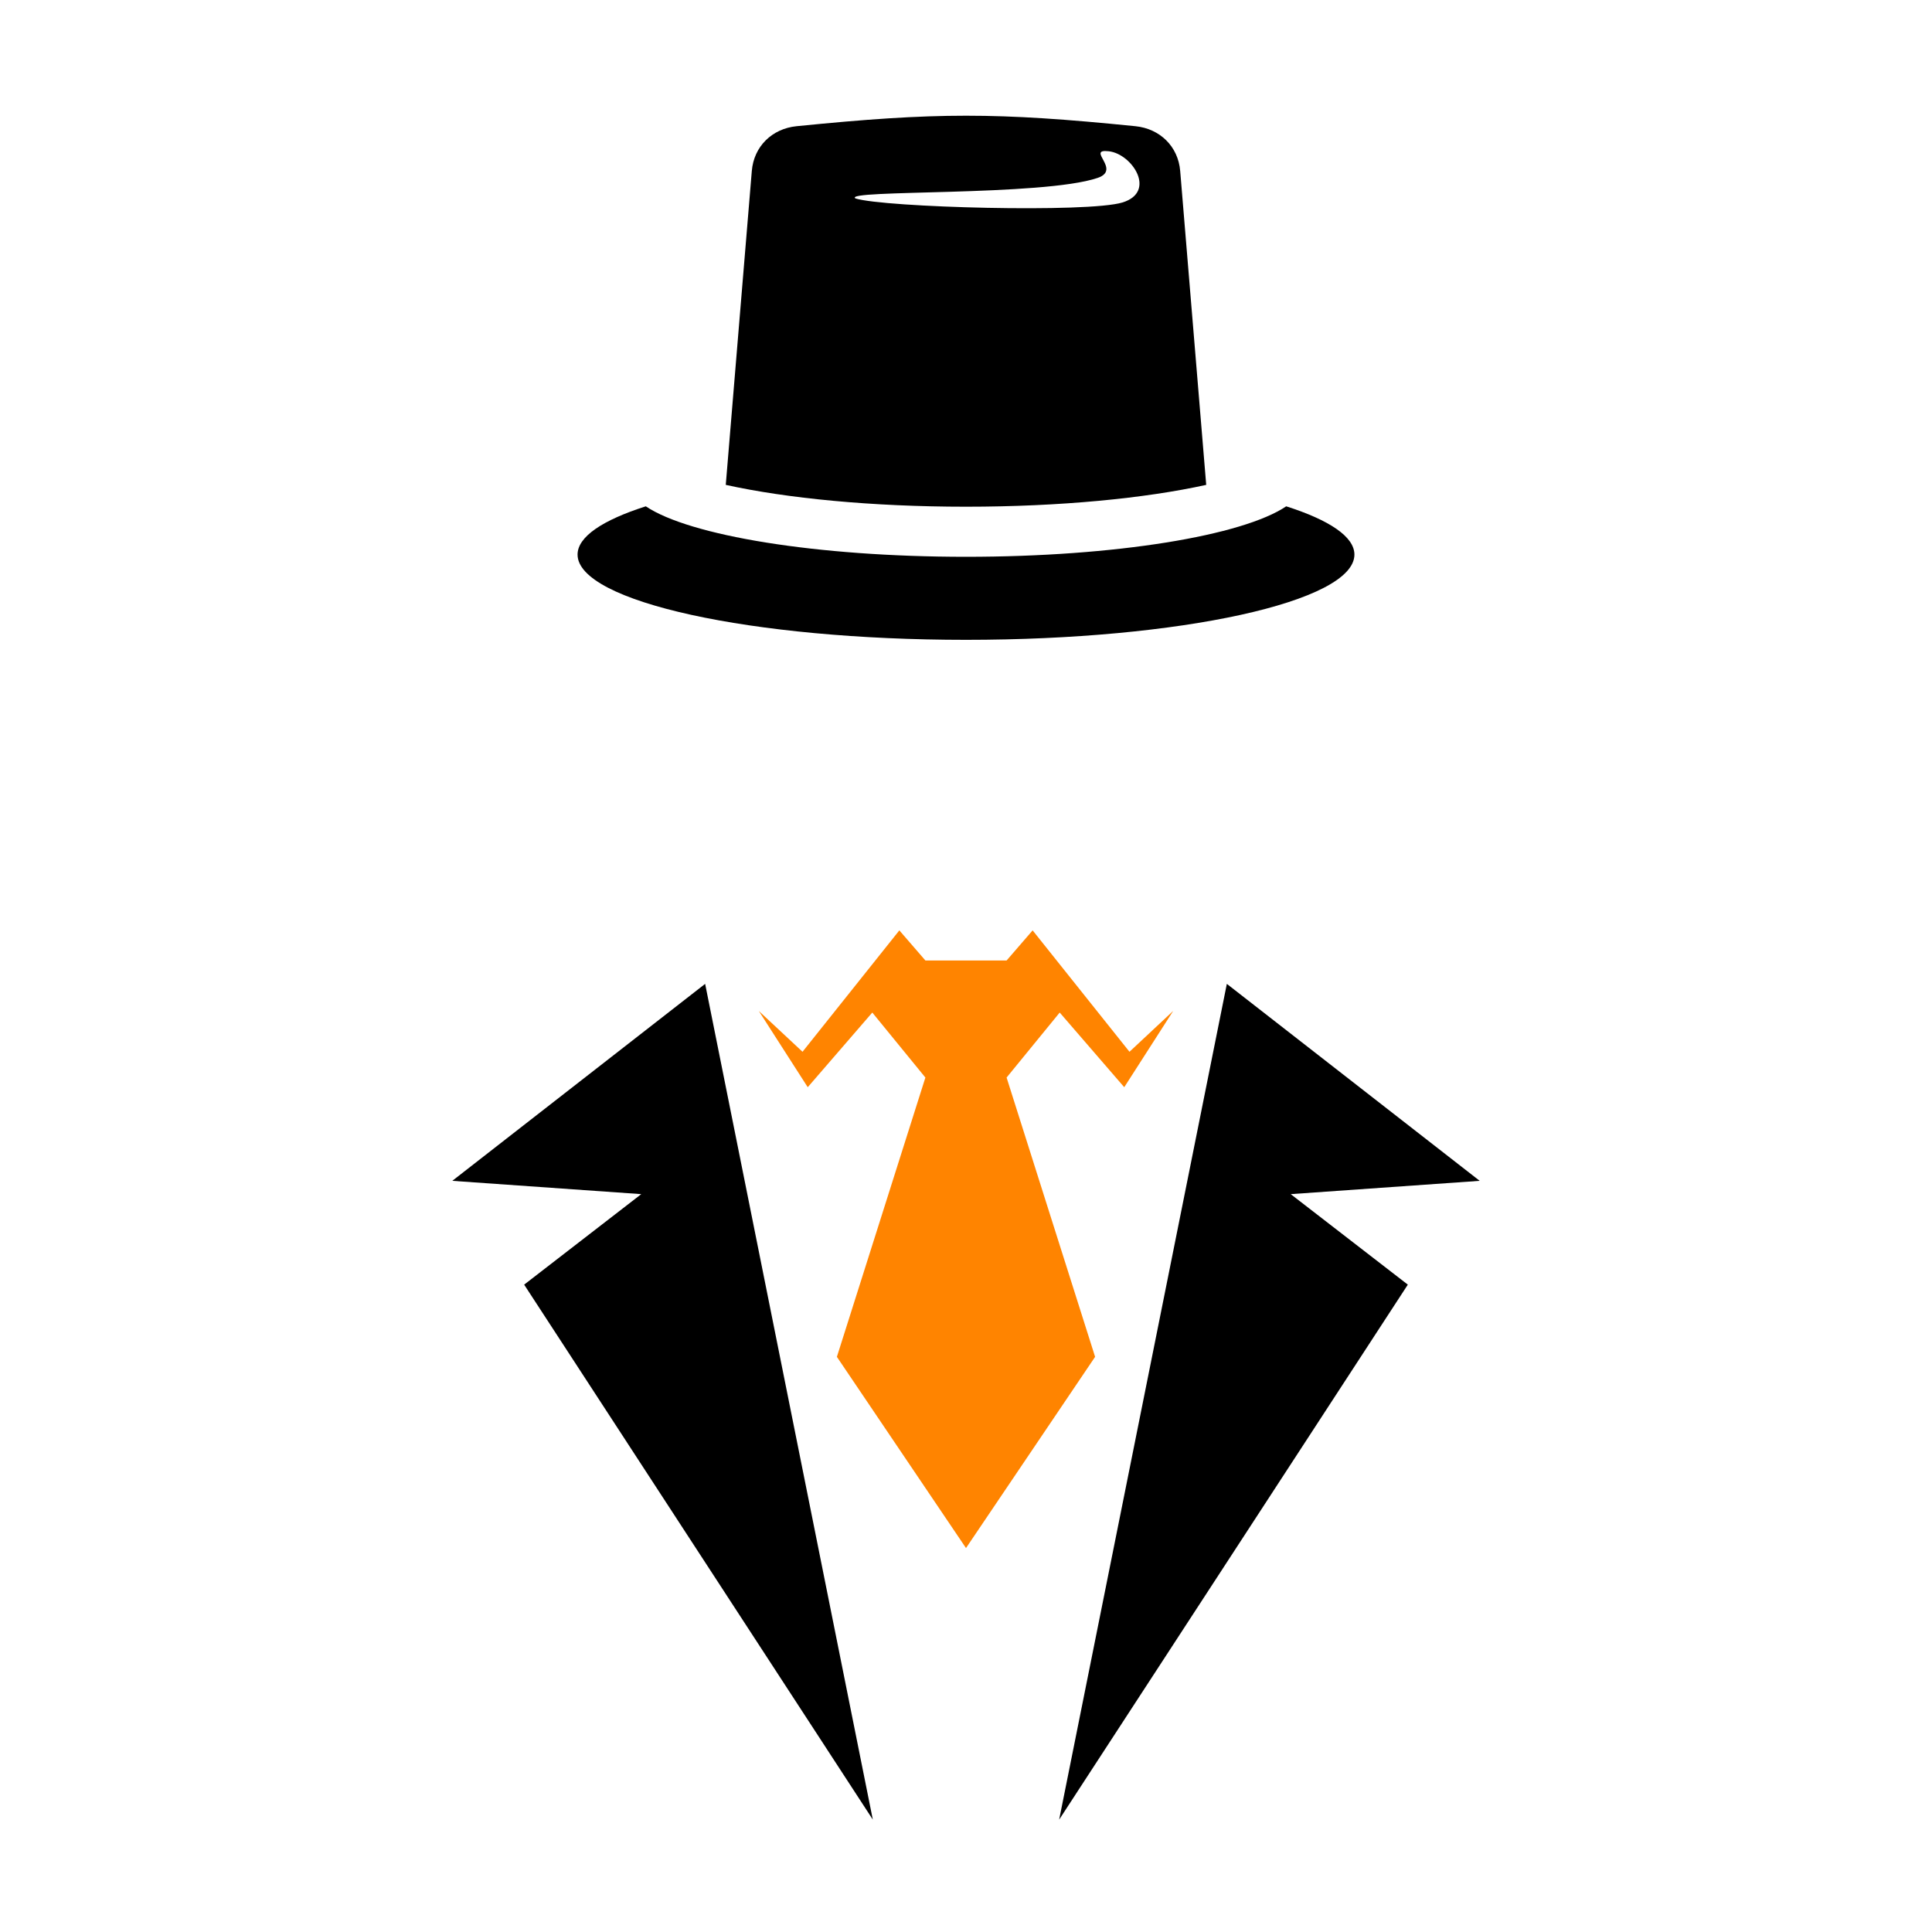
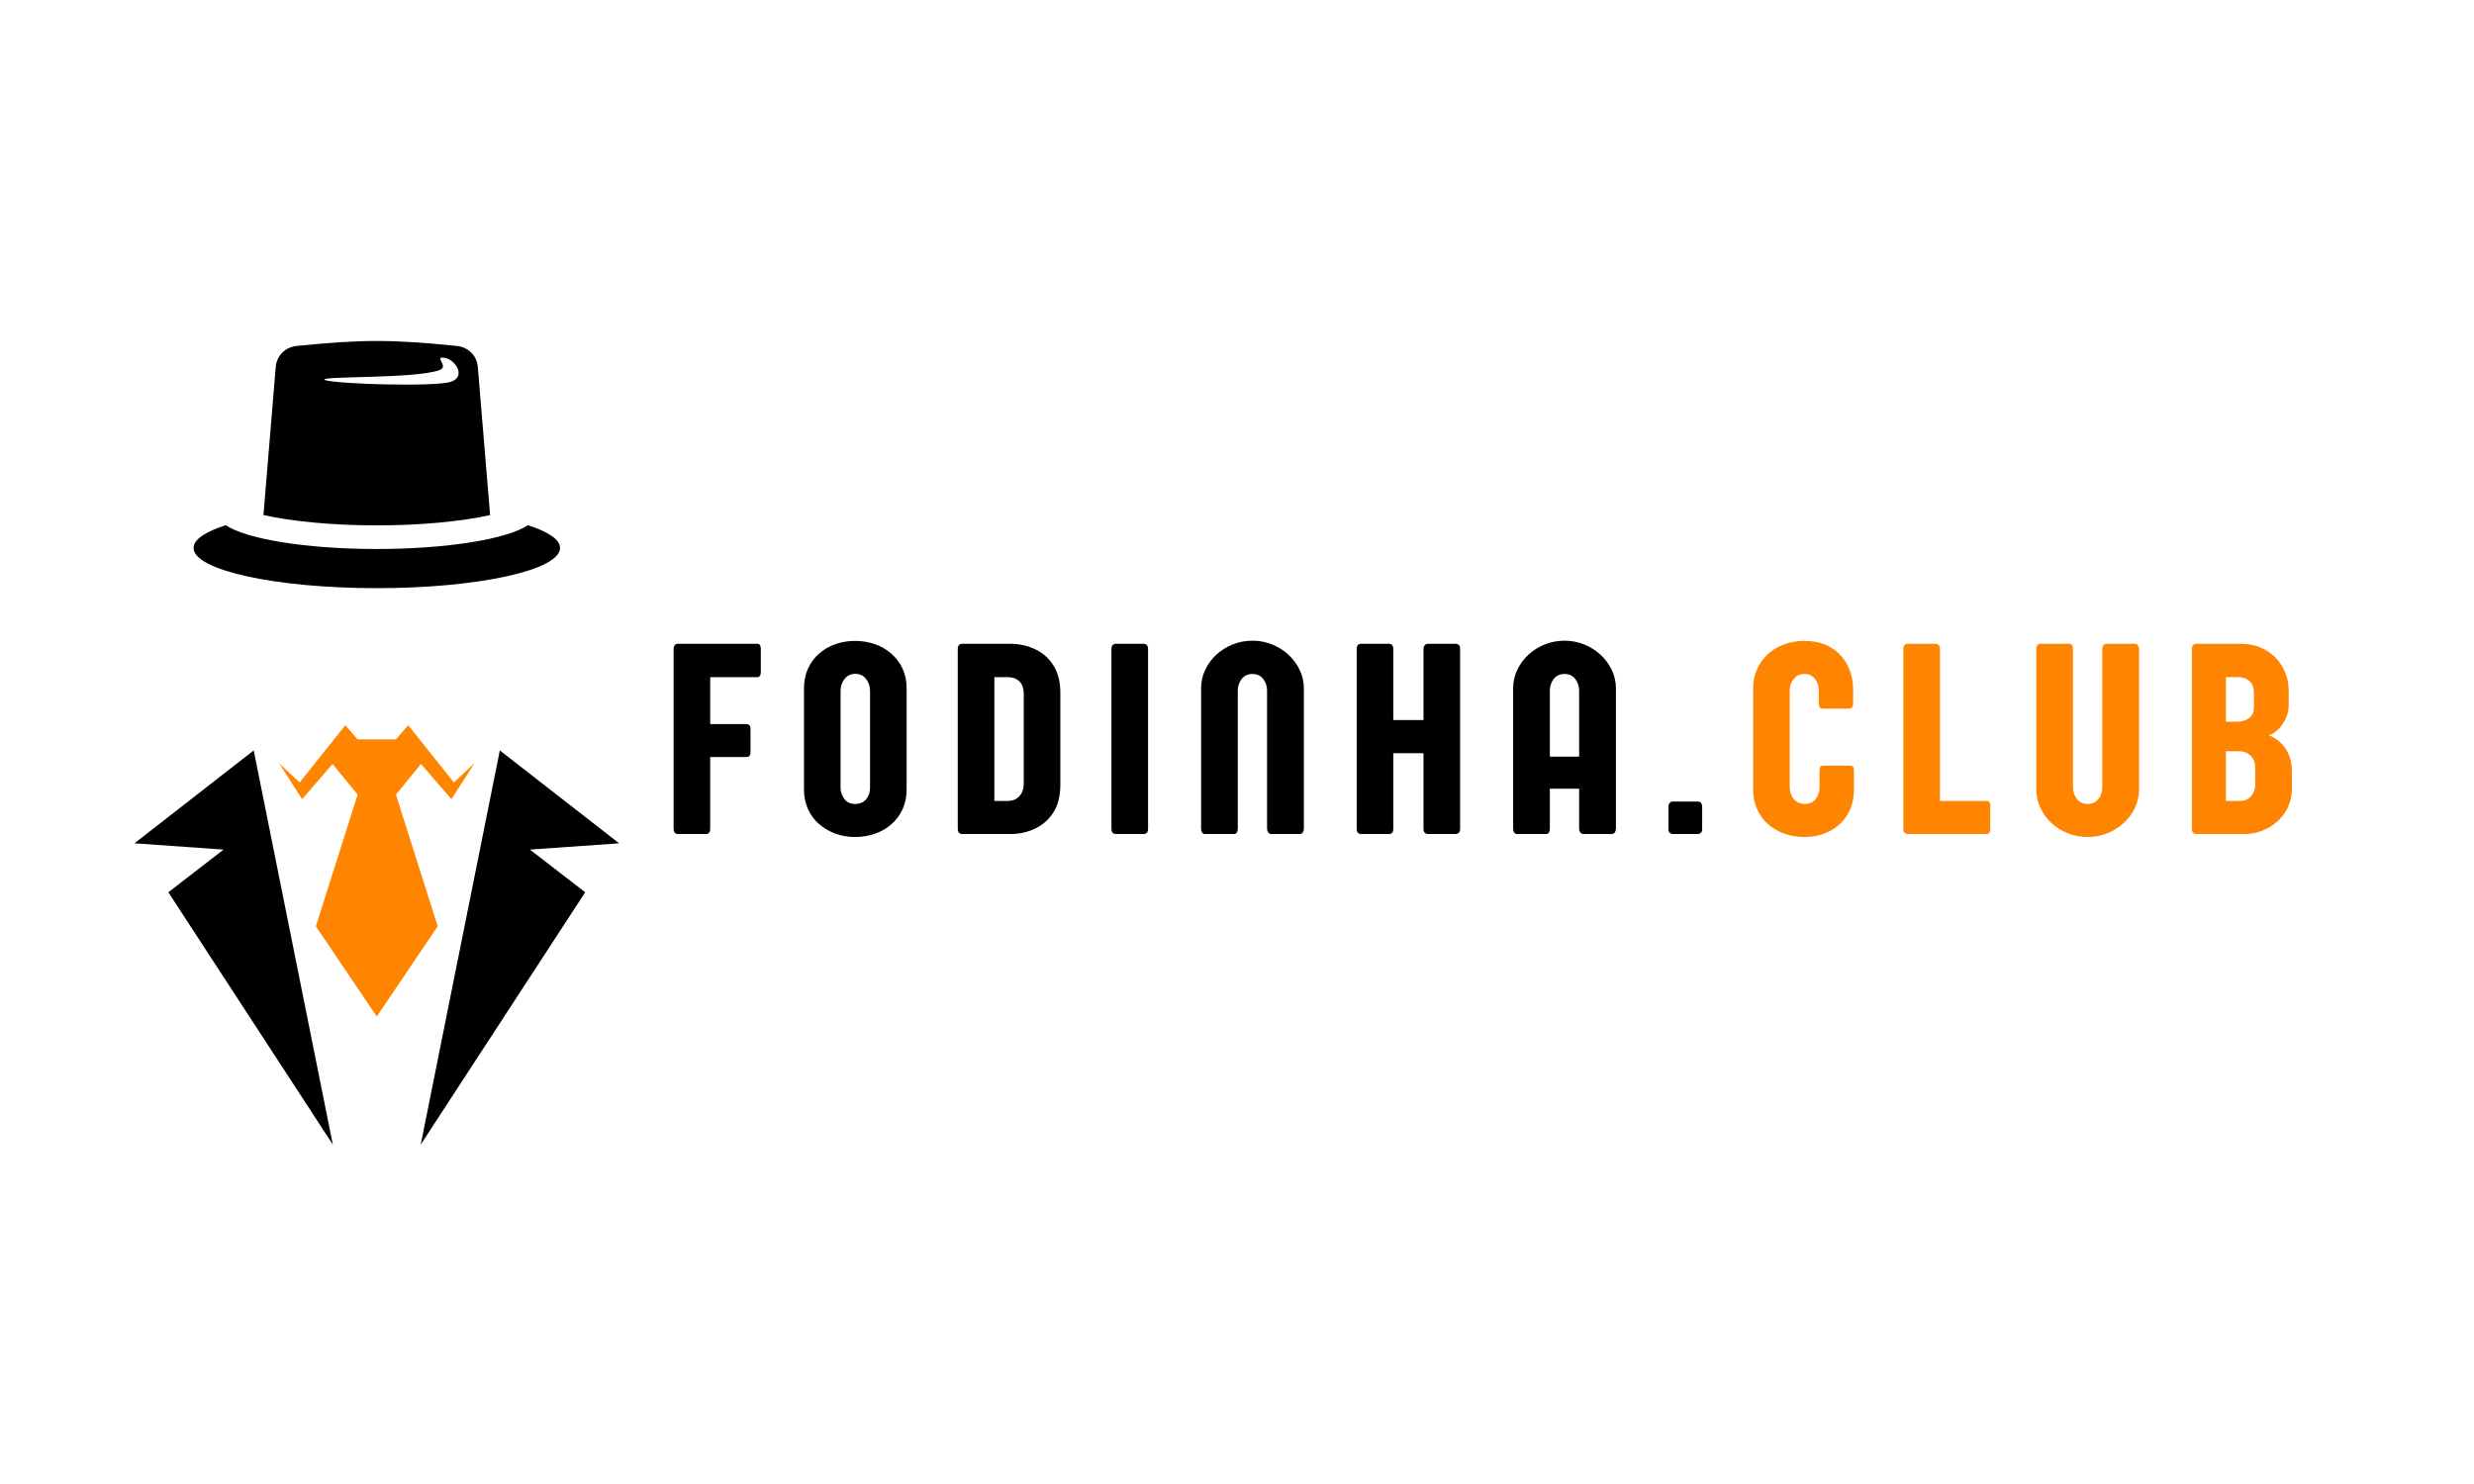
- <svg xmlns="http://www.w3.org/2000/svg" width="500" zoomAndPan="magnify" viewBox="0 0 375 375" height="500" preserveAspectRatio="xMidYMid meet" version="1.2">
+ <svg xmlns="http://www.w3.org/2000/svg" width="500" zoomAndPan="magnify" viewBox="0 0 375 225" height="300" preserveAspectRatio="xMidYMid meet" version="1.2">
  <defs>
-     <clipPath id="666d8adf5d">
-       <path d="M 87.789 190 L 170 190 L 170 353.281 L 87.789 353.281 Z M 87.789 190 " />
+     <clipPath id="c09b0caa58">
+       <path d="M 29 51.457 L 85 51.457 L 85 90 L 29 90 Z M 29 51.457 " />
    </clipPath>
-     <clipPath id="a1be9718e7">
-       <path d="M 205 190 L 287.289 190 L 287.289 353.281 L 205 353.281 Z M 205 190 " />
+     <clipPath id="672a9c2af0">
+       <path d="M 20.379 113 L 51 113 L 51 173.691 L 20.379 173.691 Z M 20.379 113 " />
+     </clipPath>
+     <clipPath id="f0e8ce359d">
+       <path d="M 63 113 L 93.879 113 L 93.879 173.691 L 63 173.691 Z M 63 113 " />
    </clipPath>
  </defs>
-   <g id="7e2f248eac">
-     <path style=" stroke:none;fill-rule:evenodd;fill:#000000;fill-opacity:1;" d="M 249.652 98.277 C 258.004 100.941 262.891 104.168 262.891 107.645 C 262.891 116.785 229.137 124.191 187.5 124.191 C 145.859 124.191 112.105 116.785 112.105 107.645 C 112.105 104.168 116.996 100.941 125.348 98.277 C 133.793 103.961 158.422 108.074 187.5 108.074 C 216.574 108.074 241.207 103.961 249.652 98.277 Z M 166.043 38.516 C 171.574 40.273 211.289 41.355 217.91 39.289 C 224.527 37.219 219.77 29.879 215.219 29.359 C 210.668 28.844 217.758 32.93 213.051 34.531 C 202.395 38.152 163.352 36.758 166.043 38.516 Z M 140.871 94.113 L 145.926 33.184 C 146.32 28.422 149.855 24.973 154.609 24.496 C 181.594 21.789 193.406 21.773 220.387 24.496 C 225.141 24.977 228.68 28.422 229.074 33.184 L 234.125 94.113 C 222.277 96.727 205.766 98.352 187.5 98.352 C 169.234 98.352 152.719 96.727 140.871 94.113 Z M 140.871 94.113 " />
-     <g clip-rule="nonzero" clip-path="url(#666d8adf5d)">
-       <path style=" stroke:none;fill-rule:evenodd;fill:#000000;fill-opacity:1;" d="M 136.867 190.969 L 87.789 229.199 L 124.469 231.781 L 101.738 249.348 L 169.414 353.188 Z M 136.867 190.969 " />
+   <g id="4ab455ba8a">
+     <g style="fill:#000000;fill-opacity:1;">
+       <g transform="translate(100.6035, 126.4515)">
+         <path style="stroke:none" d="M 14.719 -28.094 L 14.719 -24.547 C 14.719 -24.035 14.531 -23.781 14.156 -23.781 L 7.047 -23.781 L 7.047 -16.672 L 12.531 -16.672 C 12.695 -16.672 12.844 -16.617 12.969 -16.516 C 13.094 -16.41 13.156 -16.219 13.156 -15.938 L 13.156 -12.406 C 13.156 -11.914 12.945 -11.672 12.531 -11.672 L 7.047 -11.672 L 7.047 -0.797 C 7.047 -0.266 6.82 0 6.375 0 L 2.203 0 C 1.734 0 1.5 -0.266 1.5 -0.797 L 1.5 -28.031 C 1.5 -28.57 1.734 -28.844 2.203 -28.844 L 14.156 -28.844 C 14.531 -28.844 14.719 -28.594 14.719 -28.094 Z M 14.719 -28.094 " />
+       </g>
    </g>
-     <g clip-rule="nonzero" clip-path="url(#a1be9718e7)">
-       <path style=" stroke:none;fill-rule:evenodd;fill:#000000;fill-opacity:1;" d="M 238.129 190.969 L 287.207 229.199 L 250.527 231.781 L 273.258 249.348 L 205.582 353.188 Z M 238.129 190.969 " />
+     <g style="fill:#000000;fill-opacity:1;">
+       <g transform="translate(120.8158, 126.4515)">
+         <path style="stroke:none" d="M 16.609 -22.047 L 16.609 -6.781 C 16.609 -5.645 16.398 -4.629 15.984 -3.734 C 15.566 -2.836 14.992 -2.078 14.266 -1.453 C 13.547 -0.828 12.711 -0.352 11.766 -0.031 C 10.828 0.289 9.836 0.453 8.797 0.453 C 7.754 0.453 6.766 0.285 5.828 -0.047 C 4.898 -0.391 4.07 -0.875 3.344 -1.5 C 2.625 -2.125 2.062 -2.883 1.656 -3.781 C 1.25 -4.676 1.047 -5.676 1.047 -6.781 L 1.047 -22.047 C 1.047 -23.172 1.25 -24.18 1.656 -25.078 C 2.062 -25.973 2.625 -26.734 3.344 -27.359 C 4.07 -27.992 4.898 -28.473 5.828 -28.797 C 6.766 -29.117 7.754 -29.281 8.797 -29.281 C 9.836 -29.281 10.828 -29.117 11.766 -28.797 C 12.711 -28.473 13.547 -27.992 14.266 -27.359 C 14.992 -26.734 15.566 -25.977 15.984 -25.094 C 16.398 -24.207 16.609 -23.191 16.609 -22.047 Z M 8.844 -24.281 C 8.133 -24.281 7.582 -24.02 7.188 -23.5 C 6.789 -22.988 6.594 -22.398 6.594 -21.734 L 6.594 -7.062 C 6.594 -6.414 6.781 -5.836 7.156 -5.328 C 7.539 -4.816 8.086 -4.562 8.797 -4.562 C 9.516 -4.562 10.07 -4.797 10.469 -5.266 C 10.863 -5.734 11.062 -6.289 11.062 -6.938 L 11.062 -21.734 C 11.062 -22.398 10.863 -22.988 10.469 -23.5 C 10.07 -24.02 9.531 -24.281 8.844 -24.281 Z M 8.844 -24.281 " />
+       </g>
    </g>
-     <path style=" stroke:none;fill-rule:evenodd;fill:#ff8400;fill-opacity:1;" d="M 147.281 196.223 L 155.77 204.148 L 174.562 180.586 L 179.617 186.426 L 195.383 186.426 L 200.434 180.586 L 219.23 204.148 L 227.715 196.223 L 218.215 211.027 L 205.688 196.535 L 195.379 209.152 L 212.559 263.363 L 187.5 300.477 L 162.438 263.363 L 179.617 209.152 L 169.312 196.535 L 156.781 211.027 Z M 147.281 196.223 " />
+     <g style="fill:#000000;fill-opacity:1;">
+       <g transform="translate(143.6747, 126.4515)">
+         <path style="stroke:none" d="M 7.047 -23.781 L 7.047 -5.016 L 9.219 -5.016 C 9.906 -5.047 10.457 -5.301 10.875 -5.781 C 11.289 -6.258 11.5 -6.852 11.5 -7.562 L 11.5 -21.219 C 11.5 -22.094 11.273 -22.738 10.828 -23.156 C 10.391 -23.57 9.816 -23.781 9.109 -23.781 Z M 1.5 -0.797 L 1.5 -28.031 C 1.5 -28.57 1.734 -28.844 2.203 -28.844 L 9.438 -28.844 C 10.883 -28.832 12.18 -28.539 13.328 -27.969 C 14.473 -27.406 15.379 -26.578 16.047 -25.484 C 16.711 -24.391 17.047 -23.047 17.047 -21.453 L 17.047 -7.406 C 17.047 -5.801 16.711 -4.453 16.047 -3.359 C 15.379 -2.273 14.473 -1.445 13.328 -0.875 C 12.18 -0.301 10.898 -0.008 9.484 0 L 2.203 0 C 1.734 0 1.5 -0.266 1.5 -0.797 Z M 1.5 -0.797 " />
+       </g>
+     </g>
+     <g style="fill:#000000;fill-opacity:1;">
+       <g transform="translate(166.9712, 126.4515)">
+         <path style="stroke:none" d="M 7.047 -28.031 L 7.047 -0.797 C 7.047 -0.266 6.816 0 6.359 0 L 2.188 0 C 1.727 0 1.5 -0.266 1.5 -0.797 L 1.5 -28.031 C 1.5 -28.57 1.727 -28.844 2.188 -28.844 L 6.359 -28.844 C 6.816 -28.844 7.047 -28.57 7.047 -28.031 Z M 7.047 -28.031 " />
+       </g>
+     </g>
+     <g style="fill:#000000;fill-opacity:1;">
+       <g transform="translate(180.7441, 126.4515)">
+         <path style="stroke:none" d="M 16.219 0 L 11.984 0 C 11.773 0 11.609 -0.082 11.484 -0.25 C 11.367 -0.414 11.312 -0.609 11.312 -0.828 L 11.312 -21.766 C 11.312 -22.41 11.117 -22.988 10.734 -23.5 C 10.348 -24.008 9.805 -24.266 9.109 -24.266 C 8.398 -24.266 7.848 -24.008 7.453 -23.5 C 7.066 -22.988 6.875 -22.41 6.875 -21.766 L 6.875 -0.812 C 6.875 -0.594 6.828 -0.398 6.734 -0.234 C 6.648 -0.078 6.488 0 6.25 0 L 1.859 0 C 1.703 0 1.57 -0.078 1.469 -0.234 C 1.363 -0.398 1.312 -0.594 1.312 -0.812 L 1.312 -22.078 C 1.312 -23.078 1.52 -24.016 1.938 -24.891 C 2.352 -25.766 2.914 -26.531 3.625 -27.188 C 4.344 -27.852 5.172 -28.375 6.109 -28.75 C 7.055 -29.125 8.051 -29.312 9.094 -29.312 C 10.133 -29.312 11.125 -29.125 12.062 -28.75 C 13 -28.375 13.828 -27.852 14.547 -27.188 C 15.266 -26.531 15.832 -25.766 16.25 -24.891 C 16.676 -24.016 16.891 -23.078 16.891 -22.078 L 16.891 -0.828 C 16.891 -0.617 16.836 -0.426 16.734 -0.25 C 16.629 -0.082 16.457 0 16.219 0 Z M 16.219 0 " />
+       </g>
+     </g>
+     <g style="fill:#000000;fill-opacity:1;">
+       <g transform="translate(204.1448, 126.4515)">
+         <path style="stroke:none" d="M 12.344 -28.844 L 16.484 -28.844 C 16.672 -28.844 16.832 -28.785 16.969 -28.672 C 17.102 -28.566 17.172 -28.363 17.172 -28.062 L 17.172 -0.797 C 17.172 -0.266 16.922 0 16.422 0 L 12.344 0 C 11.863 0 11.625 -0.266 11.625 -0.797 L 11.625 -12.25 L 7.047 -12.25 L 7.047 -0.797 C 7.047 -0.266 6.816 0 6.359 0 L 2.188 0 C 1.727 0 1.5 -0.266 1.5 -0.797 L 1.5 -28.031 C 1.5 -28.57 1.727 -28.844 2.188 -28.844 L 6.359 -28.844 C 6.816 -28.844 7.047 -28.57 7.047 -28.031 L 7.047 -17.281 L 11.625 -17.281 L 11.625 -28.031 C 11.625 -28.258 11.68 -28.453 11.797 -28.609 C 11.922 -28.766 12.102 -28.844 12.344 -28.844 Z M 12.344 -28.844 " />
+       </g>
+     </g>
+     <g style="fill:#000000;fill-opacity:1;">
+       <g transform="translate(228.0457, 126.4515)">
+         <path style="stroke:none" d="M 6.875 -21.766 L 6.875 -11.734 L 11.312 -11.734 L 11.312 -21.766 C 11.312 -22.41 11.117 -22.988 10.734 -23.5 C 10.348 -24.008 9.805 -24.266 9.109 -24.266 C 8.398 -24.266 7.848 -24.008 7.453 -23.5 C 7.066 -22.988 6.875 -22.41 6.875 -21.766 Z M 16.891 -22.078 L 16.891 -0.828 C 16.891 -0.617 16.836 -0.426 16.734 -0.25 C 16.629 -0.082 16.457 0 16.219 0 L 11.984 0 C 11.773 0 11.609 -0.082 11.484 -0.25 C 11.367 -0.414 11.312 -0.609 11.312 -0.828 L 11.312 -6.875 L 6.875 -6.875 L 6.875 -0.812 C 6.875 -0.594 6.832 -0.398 6.75 -0.234 C 6.664 -0.078 6.5 0 6.25 0 L 1.859 0 C 1.703 0 1.57 -0.078 1.469 -0.234 C 1.363 -0.398 1.312 -0.594 1.312 -0.812 L 1.312 -22.078 C 1.312 -23.078 1.52 -24.016 1.938 -24.891 C 2.352 -25.766 2.914 -26.531 3.625 -27.188 C 4.344 -27.852 5.172 -28.375 6.109 -28.75 C 7.055 -29.125 8.051 -29.312 9.094 -29.312 C 10.133 -29.312 11.125 -29.125 12.062 -28.75 C 13 -28.375 13.828 -27.852 14.547 -27.188 C 15.266 -26.531 15.832 -25.766 16.25 -24.891 C 16.676 -24.016 16.891 -23.078 16.891 -22.078 Z M 16.891 -22.078 " />
+       </g>
+     </g>
+     <g style="fill:#000000;fill-opacity:1;">
+       <g transform="translate(251.4464, 126.4515)">
+         <path style="stroke:none" d="M 6.562 -4.141 L 6.562 -0.734 C 6.562 -0.453 6.477 -0.258 6.312 -0.156 C 6.145 -0.051 6.016 0 5.922 0 L 2.078 0 C 1.984 0 1.852 -0.047 1.688 -0.141 C 1.531 -0.242 1.453 -0.441 1.453 -0.734 L 1.453 -4.141 C 1.453 -4.41 1.52 -4.609 1.656 -4.734 C 1.789 -4.859 1.926 -4.922 2.062 -4.922 L 5.922 -4.922 C 6.18 -4.922 6.352 -4.828 6.438 -4.641 C 6.52 -4.461 6.562 -4.297 6.562 -4.141 Z M 6.562 -4.141 " />
+       </g>
+     </g>
+     <g style="fill:#ff8400;fill-opacity:1;">
+       <g transform="translate(264.6865, 126.4515)">
+         <path style="stroke:none" d="M 16.203 -21.953 L 16.203 -19.922 C 16.203 -19.609 16.156 -19.379 16.062 -19.234 C 15.977 -19.086 15.801 -19.016 15.531 -19.016 L 11.656 -19.016 C 11.406 -19.016 11.234 -19.078 11.141 -19.203 C 11.047 -19.336 11 -19.551 11 -19.844 L 11 -21.781 C 11 -22.195 10.914 -22.594 10.75 -22.969 C 10.582 -23.352 10.336 -23.664 10.016 -23.906 C 9.703 -24.156 9.316 -24.281 8.859 -24.281 C 8.18 -24.281 7.633 -24.031 7.219 -23.531 C 6.801 -23.039 6.594 -22.473 6.594 -21.828 L 6.594 -7.094 C 6.594 -6.656 6.68 -6.238 6.859 -5.844 C 7.035 -5.457 7.297 -5.145 7.641 -4.906 C 7.984 -4.676 8.391 -4.562 8.859 -4.562 C 9.617 -4.562 10.18 -4.816 10.547 -5.328 C 10.922 -5.848 11.109 -6.438 11.109 -7.094 L 11.109 -9.562 C 11.109 -9.883 11.148 -10.098 11.234 -10.203 C 11.328 -10.316 11.492 -10.375 11.734 -10.375 L 15.625 -10.375 C 15.863 -10.375 16.039 -10.328 16.156 -10.234 C 16.27 -10.141 16.328 -9.93 16.328 -9.609 L 16.328 -6.781 C 16.328 -5.27 15.988 -3.973 15.312 -2.891 C 14.633 -1.805 13.727 -0.977 12.594 -0.406 C 11.469 0.164 10.207 0.453 8.812 0.453 C 7.77 0.453 6.781 0.289 5.844 -0.031 C 4.906 -0.352 4.07 -0.828 3.344 -1.453 C 2.625 -2.078 2.062 -2.836 1.656 -3.734 C 1.25 -4.629 1.047 -5.645 1.047 -6.781 L 1.047 -22.047 C 1.047 -23.078 1.234 -24.031 1.609 -24.906 C 1.992 -25.789 2.531 -26.562 3.219 -27.219 C 3.914 -27.875 4.738 -28.379 5.688 -28.734 C 6.633 -29.098 7.676 -29.281 8.812 -29.281 C 10.082 -29.281 11.18 -29.07 12.109 -28.656 C 13.035 -28.238 13.801 -27.68 14.406 -26.984 C 15.008 -26.297 15.457 -25.516 15.75 -24.641 C 16.051 -23.766 16.203 -22.867 16.203 -21.953 Z M 16.203 -21.953 " />
+       </g>
+     </g>
+     <g style="fill:#ff8400;fill-opacity:1;">
+       <g transform="translate(287.0036, 126.4515)">
+         <path style="stroke:none" d="M 14.094 0 L 2.203 0 C 1.734 0 1.5 -0.266 1.5 -0.797 L 1.5 -28.031 C 1.5 -28.57 1.727 -28.844 2.188 -28.844 L 6.359 -28.844 C 6.816 -28.844 7.047 -28.57 7.047 -28.031 L 7.047 -5.016 L 14.094 -5.016 C 14.477 -5.016 14.672 -4.781 14.672 -4.312 L 14.672 -0.75 C 14.672 -0.25 14.477 0 14.094 0 Z M 14.094 0 " />
+       </g>
+     </g>
+     <g style="fill:#ff8400;fill-opacity:1;">
+       <g transform="translate(307.3409, 126.4515)">
+         <path style="stroke:none" d="M 11.312 -7.094 L 11.312 -28.016 C 11.312 -28.234 11.367 -28.426 11.484 -28.594 C 11.598 -28.758 11.766 -28.844 11.984 -28.844 L 16.219 -28.844 C 16.457 -28.844 16.629 -28.754 16.734 -28.578 C 16.836 -28.41 16.891 -28.223 16.891 -28.016 L 16.891 -6.781 C 16.891 -5.77 16.676 -4.828 16.25 -3.953 C 15.832 -3.078 15.266 -2.312 14.547 -1.656 C 13.828 -1 13 -0.484 12.062 -0.109 C 11.125 0.266 10.133 0.453 9.094 0.453 C 8.051 0.453 7.055 0.266 6.109 -0.109 C 5.172 -0.484 4.344 -1 3.625 -1.656 C 2.914 -2.312 2.352 -3.078 1.938 -3.953 C 1.52 -4.828 1.312 -5.77 1.312 -6.781 L 1.312 -28.031 C 1.312 -28.258 1.363 -28.453 1.469 -28.609 C 1.582 -28.766 1.711 -28.844 1.859 -28.844 L 6.25 -28.844 C 6.5 -28.844 6.664 -28.766 6.75 -28.609 C 6.832 -28.453 6.875 -28.258 6.875 -28.031 L 6.875 -7.094 C 6.875 -6.438 7.066 -5.848 7.453 -5.328 C 7.848 -4.816 8.398 -4.562 9.109 -4.562 C 9.578 -4.562 9.973 -4.676 10.297 -4.906 C 10.629 -5.145 10.879 -5.457 11.047 -5.844 C 11.223 -6.238 11.312 -6.656 11.312 -7.094 Z M 11.312 -7.094 " />
+       </g>
+     </g>
+     <g style="fill:#ff8400;fill-opacity:1;">
+       <g transform="translate(330.7416, 126.4515)">
+         <path style="stroke:none" d="M 11.094 -7.406 L 11.094 -9.938 C 11.094 -10.832 10.852 -11.488 10.375 -11.906 C 9.895 -12.332 9.344 -12.547 8.719 -12.547 L 6.656 -12.547 L 6.656 -5.016 L 8.812 -5.016 C 9.312 -5.016 9.727 -5.133 10.062 -5.375 C 10.395 -5.625 10.648 -5.93 10.828 -6.297 C 11.004 -6.66 11.094 -7.031 11.094 -7.406 Z M 10.906 -19.266 L 10.906 -21.297 C 10.906 -22.16 10.68 -22.789 10.234 -23.188 C 9.785 -23.582 9.223 -23.781 8.547 -23.781 L 6.656 -23.781 L 6.656 -17.031 L 8.484 -17.031 C 8.785 -17.031 9.125 -17.094 9.5 -17.219 C 9.875 -17.344 10.203 -17.562 10.484 -17.875 C 10.766 -18.195 10.906 -18.66 10.906 -19.266 Z M 16.172 -21.609 L 16.172 -19.547 C 16.172 -18.773 16.004 -18.062 15.672 -17.406 C 15.348 -16.75 14.953 -16.203 14.484 -15.766 C 14.016 -15.336 13.555 -15.078 13.109 -14.984 C 13.398 -14.898 13.742 -14.734 14.141 -14.484 C 14.535 -14.234 14.926 -13.883 15.312 -13.438 C 15.707 -13 16.031 -12.445 16.281 -11.781 C 16.531 -11.125 16.656 -10.344 16.656 -9.438 L 16.656 -6.859 C 16.656 -5.848 16.457 -4.922 16.062 -4.078 C 15.664 -3.234 15.129 -2.508 14.453 -1.906 C 13.773 -1.301 13.008 -0.832 12.156 -0.5 C 11.301 -0.164 10.41 0 9.484 0 L 2.203 0 C 1.734 0 1.5 -0.266 1.5 -0.797 L 1.5 -28.031 C 1.5 -28.57 1.734 -28.844 2.203 -28.844 L 8.844 -28.844 C 10.301 -28.844 11.578 -28.523 12.672 -27.891 C 13.766 -27.266 14.617 -26.41 15.234 -25.328 C 15.859 -24.242 16.172 -23.004 16.172 -21.609 Z M 16.172 -21.609 " />
+       </g>
+     </g>
+     <g clip-rule="nonzero" clip-path="url(#c09b0caa58)">
+       <path style=" stroke:none;fill-rule:evenodd;fill:#000000;fill-opacity:1;" d="M 80.008 79.629 C 83.082 80.609 84.887 81.801 84.887 83.082 C 84.887 86.445 72.449 89.176 57.109 89.176 C 41.77 89.176 29.336 86.445 29.336 83.082 C 29.336 81.801 31.137 80.609 34.215 79.629 C 37.324 81.723 46.398 83.238 57.109 83.238 C 67.82 83.238 76.895 81.723 80.008 79.629 Z M 49.207 57.613 C 51.242 58.262 65.875 58.66 68.312 57.898 C 70.75 57.137 69 54.43 67.324 54.242 C 65.645 54.051 68.258 55.555 66.523 56.145 C 62.598 57.48 48.215 56.965 49.207 57.613 Z M 39.934 78.094 L 41.793 55.648 C 41.938 53.895 43.242 52.625 44.996 52.449 C 54.934 51.449 59.285 51.445 69.227 52.449 C 70.977 52.625 72.281 53.895 72.426 55.648 L 74.289 78.094 C 69.922 79.059 63.84 79.656 57.109 79.656 C 50.383 79.656 44.297 79.059 39.934 78.094 Z M 39.934 78.094 " />
+     </g>
+     <g clip-rule="nonzero" clip-path="url(#672a9c2af0)">
+       <path style=" stroke:none;fill-rule:evenodd;fill:#000000;fill-opacity:1;" d="M 38.457 113.777 L 20.379 127.859 L 33.891 128.812 L 25.516 135.285 L 50.449 173.539 Z M 38.457 113.777 " />
+     </g>
+     <g clip-rule="nonzero" clip-path="url(#f0e8ce359d)">
+       <path style=" stroke:none;fill-rule:evenodd;fill:#000000;fill-opacity:1;" d="M 75.762 113.777 L 93.844 127.859 L 80.328 128.812 L 88.703 135.285 L 63.773 173.539 Z M 75.762 113.777 " />
+     </g>
+     <path style=" stroke:none;fill-rule:evenodd;fill:#ff8400;fill-opacity:1;" d="M 42.293 115.715 L 45.422 118.633 L 52.344 109.953 L 54.207 112.102 L 60.016 112.102 L 61.875 109.953 L 68.801 118.633 L 71.926 115.715 L 68.426 121.168 L 63.812 115.828 L 60.016 120.477 L 66.344 140.445 L 57.109 154.121 L 47.879 140.445 L 54.207 120.477 L 50.41 115.828 L 45.793 121.168 Z M 42.293 115.715 " />
  </g>
</svg>
